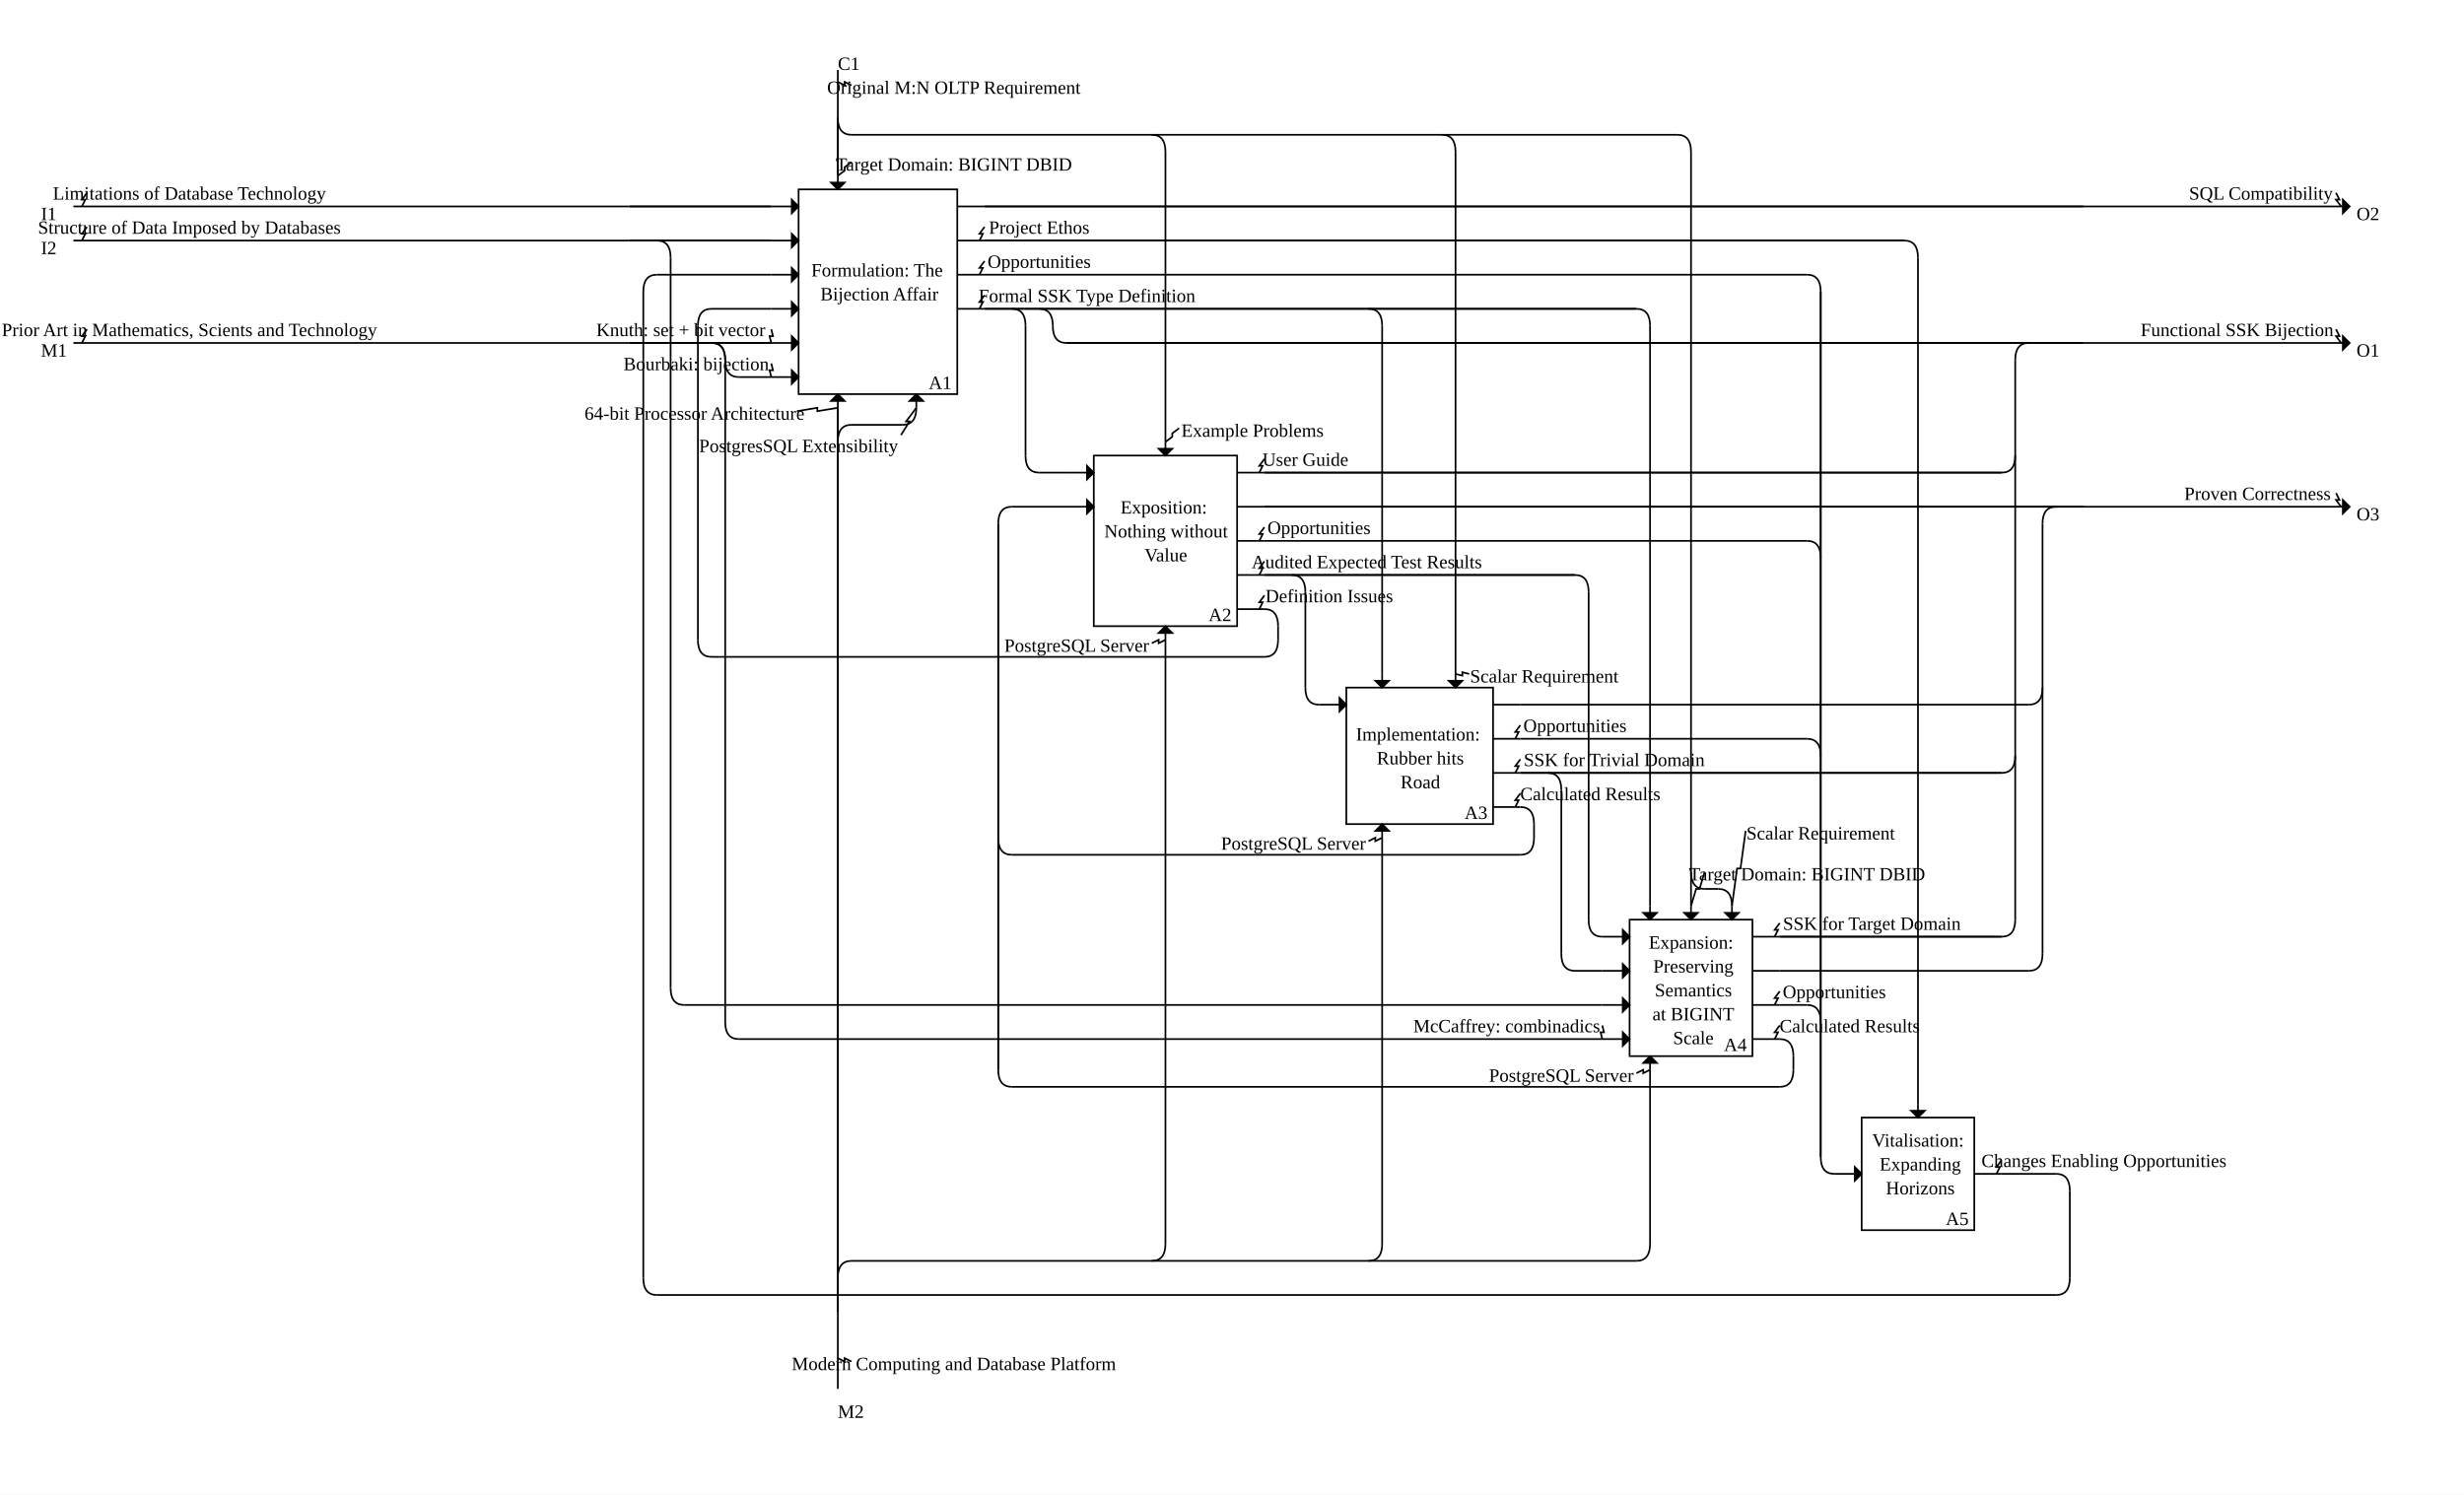
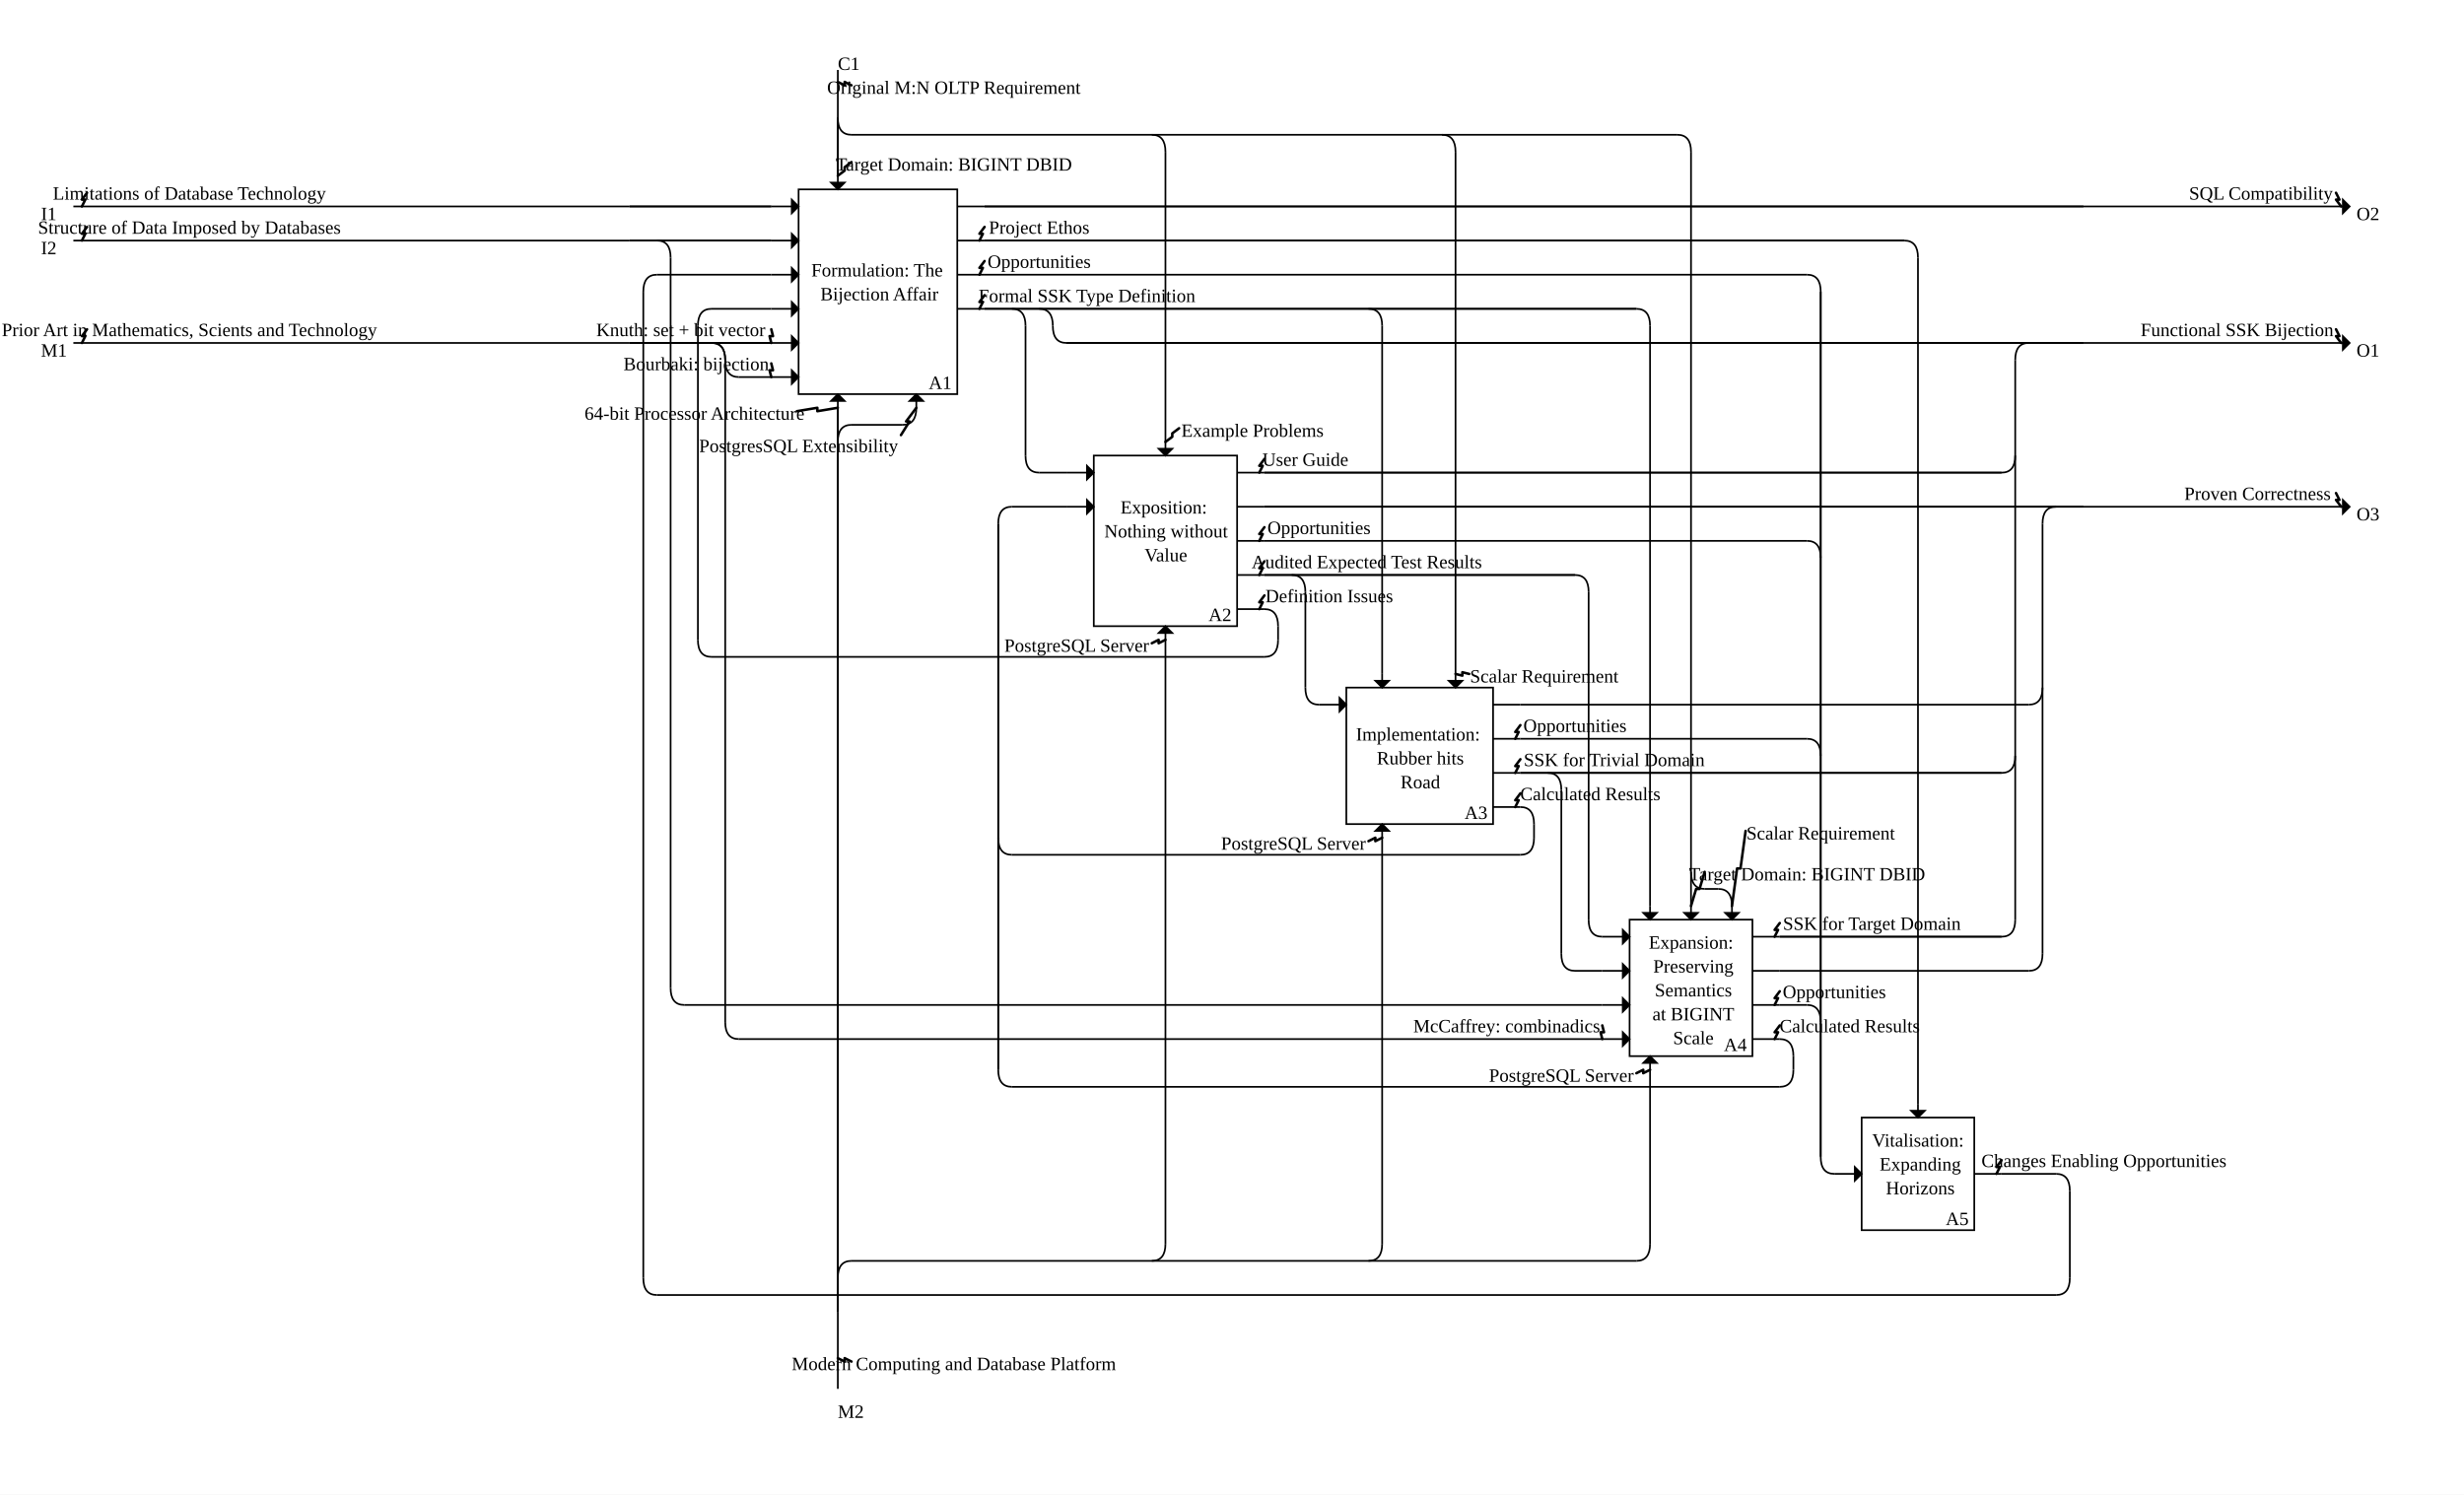
<svg xmlns="http://www.w3.org/2000/svg" xml:space="preserve" width="1444" height="876" id="333">
  <rect x="0" y="0" width="1444" height="876" fill="white" />
  <g id="349">
    <rect x="1091" y="655" width="66" height="66" fill="none" stroke="rgb(0, 0, 0)" stroke-width="1" stroke-dasharray="0,0" />
    <text x="1124" y="672" text-anchor="middle" font-family="Times New Roman" font-size="11" fill="rgb(0, 0, 0)">Vitalisation:</text>
    <text x="1124" y="686" text-anchor="middle" font-family="Times New Roman" font-size="11" fill="rgb(0, 0, 0)"> Expanding</text>
    <text x="1124" y="700" text-anchor="middle" font-family="Times New Roman" font-size="11" fill="rgb(0, 0, 0)"> Horizons</text>
    <text x="1147" y="718" text-anchor="middle" font-family="Times New Roman" font-size="11" fill="rgb(0, 0, 0)">A5</text>
  </g>
  <g id="347">
    <rect x="955" y="539" width="72" height="80" fill="none" stroke="rgb(0, 0, 0)" stroke-width="1" stroke-dasharray="0,0" />
    <text x="991" y="556" text-anchor="middle" font-family="Times New Roman" font-size="11" fill="rgb(0, 0, 0)">Expansion:</text>
    <text x="991" y="570" text-anchor="middle" font-family="Times New Roman" font-size="11" fill="rgb(0, 0, 0)"> Preserving</text>
    <text x="991" y="584" text-anchor="middle" font-family="Times New Roman" font-size="11" fill="rgb(0, 0, 0)"> Semantics</text>
    <text x="991" y="598" text-anchor="middle" font-family="Times New Roman" font-size="11" fill="rgb(0, 0, 0)"> at BIGINT</text>
    <text x="991" y="612" text-anchor="middle" font-family="Times New Roman" font-size="11" fill="rgb(0, 0, 0)"> Scale</text>
    <text x="1017" y="616" text-anchor="middle" font-family="Times New Roman" font-size="11" fill="rgb(0, 0, 0)">A4</text>
  </g>
  <g id="345">
    <rect x="789" y="403" width="86" height="80" fill="none" stroke="rgb(0, 0, 0)" stroke-width="1" stroke-dasharray="0,0" />
    <text x="831" y="434" text-anchor="middle" font-family="Times New Roman" font-size="11" fill="rgb(0, 0, 0)">Implementation:</text>
    <text x="831" y="448" text-anchor="middle" font-family="Times New Roman" font-size="11" fill="rgb(0, 0, 0)"> Rubber hits</text>
    <text x="831" y="462" text-anchor="middle" font-family="Times New Roman" font-size="11" fill="rgb(0, 0, 0)"> Road</text>
    <text x="865" y="480" text-anchor="middle" font-family="Times New Roman" font-size="11" fill="rgb(0, 0, 0)">A3</text>
  </g>
  <g id="343">
    <rect x="641" y="267" width="84" height="100" fill="none" stroke="rgb(0, 0, 0)" stroke-width="1" stroke-dasharray="0,0" />
    <text x="682" y="301" text-anchor="middle" font-family="Times New Roman" font-size="11" fill="rgb(0, 0, 0)">Exposition:</text>
    <text x="682" y="315" text-anchor="middle" font-family="Times New Roman" font-size="11" fill="rgb(0, 0, 0)"> Nothing without</text>
    <text x="682" y="329" text-anchor="middle" font-family="Times New Roman" font-size="11" fill="rgb(0, 0, 0)"> Value</text>
    <text x="715" y="364" text-anchor="middle" font-family="Times New Roman" font-size="11" fill="rgb(0, 0, 0)">A2</text>
  </g>
  <g id="338">
    <rect x="468" y="111" width="93" height="120" fill="none" stroke="rgb(0, 0, 0)" stroke-width="1" stroke-dasharray="0,0" />
    <text x="514" y="162" text-anchor="middle" font-family="Times New Roman" font-size="11" fill="rgb(0, 0, 0)">Formulation: The</text>
    <text x="514" y="176" text-anchor="middle" font-family="Times New Roman" font-size="11" fill="rgb(0, 0, 0)"> Bijection Affair</text>
    <text x="551" y="228" text-anchor="middle" font-family="Times New Roman" font-size="11" fill="rgb(0, 0, 0)">A1</text>
  </g>
  <g id="512" stroke="rgb(0, 0, 0)" stroke-width="1" stroke-dasharray="0,0">
    <line x1="1043" y1="549" x2="1173" y2="549" />
    <line x1="1027" y1="549" x2="1043" y2="549" />
  </g>
  <g id="531" stroke="rgb(0, 0, 0)" stroke-width="1" stroke-dasharray="0,0">
    <line x1="433" y1="609" x2="939" y2="609" />
    <line x1="939" y1="609" x2="955" y2="609" />
    <polygon points="951, 605 951, 613 955, 609" />
  </g>
  <g id="501" stroke="rgb(0, 0, 0)" stroke-width="1" stroke-dasharray="0,0">
    <line x1="741" y1="277" x2="1173" y2="277" />
    <line x1="725" y1="277" x2="741" y2="277" />
  </g>
  <g id="441" stroke="rgb(0, 0, 0)" stroke-width="1" stroke-dasharray="0,0">
    <line x1="577" y1="121" x2="1221" y2="121" />
    <line x1="561" y1="121" x2="577" y2="121" />
  </g>
  <g id="441.1" stroke="rgb(0, 0, 0)" stroke-width="1" stroke-dasharray="0,0">
    <line x1="577" y1="121" x2="1221" y2="121" />
    <line x1="1221" y1="121" x2="1377" y2="121" />
    <polygon points="1373, 117 1373, 125 1377, 121" />
    <text x="1381" y="129" font-family="Times New Roman" font-size="11" stroke="black" stroke-width="0" stroke-dasharray="0,0">O2</text>
  </g>
  <g id="456" stroke="rgb(0, 0, 0)" stroke-width="1" stroke-dasharray="0,0">
    <line x1="369" y1="121" x2="452" y2="121" />
    <line x1="43" y1="121" x2="369" y2="121" />
    <text x="24" y="129" font-family="Times New Roman" font-size="11" stroke="black" stroke-width="0" stroke-dasharray="0,0">I1</text>
  </g>
  <g id="456.1" stroke="rgb(0, 0, 0)" stroke-width="1" stroke-dasharray="0,0">
    <line x1="369" y1="121" x2="452" y2="121" />
    <line x1="452" y1="121" x2="468" y2="121" />
    <polygon points="464, 117 464, 125 468, 121" />
  </g>
  <g id="533" stroke="rgb(0, 0, 0)" stroke-width="1" stroke-dasharray="0,0">
    <line x1="433" y1="221" x2="452" y2="221" />
    <line x1="452" y1="221" x2="468" y2="221" />
    <polygon points="464, 217 464, 225 468, 221" />
  </g>
  <g id="444" stroke="rgb(0, 0, 0)" stroke-width="1" stroke-dasharray="0,0">
    <line x1="1043" y1="569" x2="1189" y2="569" />
    <path fill="none" d="M1189, 569 Q1197, 569 1197, 559" />
    <line x1="1027" y1="569" x2="1043" y2="569" />
  </g>
  <g id="444.1" stroke="rgb(0, 0, 0)" stroke-width="1" stroke-dasharray="0,0">
    <line x1="891" y1="413" x2="1189" y2="413" />
    <path fill="none" d="M1189, 413 Q1197, 413 1197, 403" />
    <line x1="875" y1="413" x2="891" y2="413" />
  </g>
  <g id="444.2" stroke="rgb(0, 0, 0)" stroke-width="1" stroke-dasharray="0,0">
    <line x1="741" y1="297" x2="1221" y2="297" />
    <line x1="725" y1="297" x2="741" y2="297" />
  </g>
  <g id="444.3" stroke="rgb(0, 0, 0)" stroke-width="1" stroke-dasharray="0,0">
    <line x1="741" y1="297" x2="1221" y2="297" />
    <line x1="1221" y1="297" x2="1377" y2="297" />
    <polygon points="1373, 293 1373, 301 1377, 297" />
    <text x="1381" y="305" font-family="Times New Roman" font-size="11" stroke="black" stroke-width="0" stroke-dasharray="0,0">O3</text>
  </g>
  <g id="444.4" stroke="rgb(0, 0, 0)" stroke-width="1" stroke-dasharray="0,0">
    <line x1="1197" y1="307" x2="1197" y2="559" />
    <path fill="none" d="M1205, 297 Q1197, 297 1197, 307" />
  </g>
  <g id="507" stroke="rgb(0, 0, 0)" stroke-width="1" stroke-dasharray="0,0">
    <line x1="577" y1="141" x2="1116" y2="141" />
    <line x1="561" y1="141" x2="577" y2="141" />
  </g>
  <g id="507.1" stroke="rgb(0, 0, 0)" stroke-width="1" stroke-dasharray="0,0">
    <line x1="577" y1="141" x2="1116" y2="141" />
    <path fill="none" d="M1124, 151 Q1124, 141 1116, 141" />
  </g>
  <g id="507.2" stroke="rgb(0, 0, 0)" stroke-width="1" stroke-dasharray="0,0">
    <line x1="1124" y1="151" x2="1124" y2="647" />
    <line x1="1124" y1="647" x2="1124" y2="655" />
    <polygon points="1120, 651 1128, 651 1124, 655" />
  </g>
  <g id="503" stroke="rgb(0, 0, 0)" stroke-width="1" stroke-dasharray="0,0">
    <line x1="1075" y1="688" x2="1075" y2="688" />
    <line x1="1075" y1="688" x2="1091" y2="688" />
    <polygon points="1087, 684 1087, 692 1091, 688" />
  </g>
  <g id="503.1" stroke="rgb(0, 0, 0)" stroke-width="1" stroke-dasharray="0,0">
    <line x1="1043" y1="589" x2="1059" y2="589" />
    <path fill="none" d="M1067, 599 Q1067, 589 1059, 589" />
    <line x1="1027" y1="589" x2="1043" y2="589" />
  </g>
  <g id="503.2" stroke="rgb(0, 0, 0)" stroke-width="1" stroke-dasharray="0,0">
    <line x1="891" y1="433" x2="1059" y2="433" />
    <path fill="none" d="M1067, 443 Q1067, 433 1059, 433" />
    <line x1="875" y1="433" x2="891" y2="433" />
  </g>
  <g id="503.3" stroke="rgb(0, 0, 0)" stroke-width="1" stroke-dasharray="0,0">
    <line x1="741" y1="317" x2="1059" y2="317" />
    <path fill="none" d="M1067, 327 Q1067, 317 1059, 317" />
    <line x1="725" y1="317" x2="741" y2="317" />
  </g>
  <g id="503.4" stroke="rgb(0, 0, 0)" stroke-width="1" stroke-dasharray="0,0">
    <line x1="577" y1="161" x2="1059" y2="161" />
    <path fill="none" d="M1067, 171 Q1067, 161 1059, 161" />
    <line x1="561" y1="161" x2="577" y2="161" />
  </g>
  <g id="503.5" stroke="rgb(0, 0, 0)" stroke-width="1" stroke-dasharray="0,0">
    <line x1="1067" y1="171" x2="1067" y2="678" />
  </g>
  <g id="503.6" stroke="rgb(0, 0, 0)" stroke-width="1" stroke-dasharray="0,0">
    <line x1="1067" y1="171" x2="1067" y2="678" />
    <path fill="none" d="M1067, 678 Q1067, 688 1075, 688" />
  </g>
  <g id="510" stroke="rgb(0, 0, 0)" stroke-width="1" stroke-dasharray="0,0">
    <line x1="923" y1="569" x2="939" y2="569" />
    <line x1="939" y1="569" x2="955" y2="569" />
    <polygon points="951, 565 951, 573 955, 569" />
  </g>
  <g id="510.1" stroke="rgb(0, 0, 0)" stroke-width="1" stroke-dasharray="0,0">
    <line x1="891" y1="453" x2="1173" y2="453" />
    <path fill="none" d="M915, 463 Q915, 453 907, 453" />
    <line x1="875" y1="453" x2="891" y2="453" />
  </g>
  <g id="510.2" stroke="rgb(0, 0, 0)" stroke-width="1" stroke-dasharray="0,0">
    <line x1="915" y1="463" x2="915" y2="559" />
    <path fill="none" d="M915, 559 Q915, 569 923, 569" />
  </g>
  <g id="487" stroke="rgb(0, 0, 0)" stroke-width="1" stroke-dasharray="0,0">
    <line x1="999" y1="521" x2="1007" y2="521" />
    <path fill="none" d="M1015, 531 Q1015, 521 1007, 521" />
  </g>
  <g id="487.1" stroke="rgb(0, 0, 0)" stroke-width="1" stroke-dasharray="0,0">
    <line x1="1015" y1="531" x2="1015" y2="531" />
    <line x1="1015" y1="531" x2="1015" y2="539" />
    <polygon points="1011, 535 1019, 535 1015, 539" />
  </g>
  <g id="487.2" stroke="rgb(0, 0, 0)" stroke-width="1" stroke-dasharray="0,0">
    <line x1="853" y1="89" x2="853" y2="395" />
    <line x1="853" y1="395" x2="853" y2="403" />
    <polygon points="849, 399 857, 399 853, 403" />
  </g>
  <g id="519" stroke="rgb(0, 0, 0)" stroke-width="1" stroke-dasharray="0,0">
    <line x1="939" y1="549" x2="939" y2="549" />
    <line x1="939" y1="549" x2="955" y2="549" />
    <polygon points="951, 545 951, 553 955, 549" />
  </g>
  <g id="519.1" stroke="rgb(0, 0, 0)" stroke-width="1" stroke-dasharray="0,0">
    <line x1="773" y1="413" x2="773" y2="413" />
    <line x1="773" y1="413" x2="789" y2="413" />
    <polygon points="785, 409 785, 417 789, 413" />
  </g>
  <g id="519.2" stroke="rgb(0, 0, 0)" stroke-width="1" stroke-dasharray="0,0">
    <line x1="741" y1="337" x2="923" y2="337" />
    <path fill="none" d="M765, 347 Q765, 337 757, 337" />
    <line x1="725" y1="337" x2="741" y2="337" />
  </g>
  <g id="519.3" stroke="rgb(0, 0, 0)" stroke-width="1" stroke-dasharray="0,0">
    <line x1="741" y1="337" x2="923" y2="337" />
    <path fill="none" d="M931, 347 Q931, 337 923, 337" />
  </g>
  <g id="519.4" stroke="rgb(0, 0, 0)" stroke-width="1" stroke-dasharray="0,0">
    <line x1="931" y1="347" x2="931" y2="539" />
    <path fill="none" d="M931, 539 Q931, 549 939, 549" />
  </g>
  <g id="519.5" stroke="rgb(0, 0, 0)" stroke-width="1" stroke-dasharray="0,0">
    <line x1="765" y1="347" x2="765" y2="403" />
    <path fill="none" d="M765, 403 Q765, 413 773, 413" />
  </g>
  <g id="497" stroke="rgb(0, 0, 0)" stroke-width="1" stroke-dasharray="0,0">
    <line x1="683" y1="89" x2="683" y2="259" />
    <line x1="683" y1="259" x2="683" y2="267" />
    <polygon points="679, 263 687, 263 683, 267" />
  </g>
  <g id="527" stroke="rgb(0, 0, 0)" stroke-width="1" stroke-dasharray="0,0">
    <line x1="967" y1="627" x2="967" y2="729" />
    <line x1="967" y1="619" x2="967" y2="627" />
    <polygon points="963, 623 971, 623 967, 619" />
  </g>
  <g id="527.1" stroke="rgb(0, 0, 0)" stroke-width="1" stroke-dasharray="0,0">
    <line x1="810" y1="491" x2="810" y2="729" />
    <line x1="810" y1="483" x2="810" y2="491" />
    <polygon points="806, 487 814, 487 810, 483" />
  </g>
  <g id="527.2" stroke="rgb(0, 0, 0)" stroke-width="1" stroke-dasharray="0,0">
    <line x1="683" y1="375" x2="683" y2="729" />
    <line x1="683" y1="367" x2="683" y2="375" />
    <polygon points="679, 371 687, 371 683, 367" />
  </g>
  <g id="493" stroke="rgb(0, 0, 0)" stroke-width="1" stroke-dasharray="0,0">
    <line x1="609" y1="277" x2="625" y2="277" />
    <line x1="625" y1="277" x2="641" y2="277" />
    <polygon points="637, 273 637, 281 641, 277" />
  </g>
  <g id="493.1" stroke="rgb(0, 0, 0)" stroke-width="1" stroke-dasharray="0,0">
    <line x1="577" y1="181" x2="959" y2="181" />
    <path fill="none" d="M601, 191 Q601, 181 593, 181" />
    <path fill="none" d="M617, 191 Q617, 181 609, 181" />
    <line x1="561" y1="181" x2="577" y2="181" />
  </g>
  <g id="493.2" stroke="rgb(0, 0, 0)" stroke-width="1" stroke-dasharray="0,0">
    <line x1="577" y1="181" x2="959" y2="181" />
    <path fill="none" d="M810, 191 Q810, 181 802, 181" />
    <path fill="none" d="M967, 191 Q967, 181 959, 181" />
  </g>
  <g id="493.3" stroke="rgb(0, 0, 0)" stroke-width="1" stroke-dasharray="0,0">
    <line x1="967" y1="191" x2="967" y2="531" />
    <line x1="967" y1="531" x2="967" y2="539" />
    <polygon points="963, 535 971, 535 967, 539" />
  </g>
  <g id="493.4" stroke="rgb(0, 0, 0)" stroke-width="1" stroke-dasharray="0,0">
    <line x1="810" y1="191" x2="810" y2="395" />
    <line x1="810" y1="395" x2="810" y2="403" />
    <polygon points="806, 399 814, 399 810, 403" />
  </g>
  <g id="493.5" stroke="rgb(0, 0, 0)" stroke-width="1" stroke-dasharray="0,0">
    <line x1="601" y1="191" x2="601" y2="267" />
    <path fill="none" d="M601, 267 Q601, 277 609, 277" />
  </g>
  <g id="521" stroke="rgb(0, 0, 0)" stroke-width="1" stroke-dasharray="0,0">
    <line x1="593" y1="637" x2="1043" y2="637" />
    <path fill="none" d="M585, 627 Q585, 637 593, 637" />
  </g>
  <g id="521.1" stroke="rgb(0, 0, 0)" stroke-width="1" stroke-dasharray="0,0">
    <line x1="1043" y1="609" x2="1043" y2="609" />
    <path fill="none" d="M1051, 619 Q1051, 609 1043, 609" />
    <line x1="1027" y1="609" x2="1043" y2="609" />
  </g>
  <g id="521.2" stroke="rgb(0, 0, 0)" stroke-width="1" stroke-dasharray="0,0">
    <line x1="593" y1="501" x2="891" y2="501" />
    <path fill="none" d="M585, 491 Q585, 501 593, 501" />
  </g>
  <g id="521.3" stroke="rgb(0, 0, 0)" stroke-width="1" stroke-dasharray="0,0">
    <line x1="891" y1="473" x2="891" y2="473" />
    <path fill="none" d="M899, 483 Q899, 473 891, 473" />
    <line x1="875" y1="473" x2="891" y2="473" />
  </g>
  <g id="521.4" stroke="rgb(0, 0, 0)" stroke-width="1" stroke-dasharray="0,0">
    <line x1="593" y1="297" x2="625" y2="297" />
    <line x1="625" y1="297" x2="641" y2="297" />
    <polygon points="637, 293 637, 301 641, 297" />
  </g>
  <g id="521.5" stroke="rgb(0, 0, 0)" stroke-width="1" stroke-dasharray="0,0">
    <line x1="1051" y1="619" x2="1051" y2="627" />
    <path fill="none" d="M1043, 637 Q1051, 637 1051, 627" />
  </g>
  <g id="521.6" stroke="rgb(0, 0, 0)" stroke-width="1" stroke-dasharray="0,0">
    <line x1="899" y1="483" x2="899" y2="491" />
    <path fill="none" d="M891, 501 Q899, 501 899, 491" />
  </g>
  <g id="521.7" stroke="rgb(0, 0, 0)" stroke-width="1" stroke-dasharray="0,0">
    <line x1="585" y1="307" x2="585" y2="627" />
  </g>
  <g id="521.8" stroke="rgb(0, 0, 0)" stroke-width="1" stroke-dasharray="0,0">
    <line x1="585" y1="307" x2="585" y2="627" />
    <path fill="none" d="M593, 297 Q585, 297 585, 307" />
  </g>
  <g id="438" stroke="rgb(0, 0, 0)" stroke-width="1" stroke-dasharray="0,0">
    <line x1="1043" y1="549" x2="1173" y2="549" />
    <path fill="none" d="M1173, 549 Q1181, 549 1181, 539" />
  </g>
  <g id="438.1" stroke="rgb(0, 0, 0)" stroke-width="1" stroke-dasharray="0,0">
    <line x1="891" y1="453" x2="1173" y2="453" />
    <path fill="none" d="M1173, 453 Q1181, 453 1181, 443" />
  </g>
  <g id="438.2" stroke="rgb(0, 0, 0)" stroke-width="1" stroke-dasharray="0,0">
    <line x1="741" y1="277" x2="1173" y2="277" />
    <path fill="none" d="M1173, 277 Q1181, 277 1181, 267" />
  </g>
  <g id="438.3" stroke="rgb(0, 0, 0)" stroke-width="1" stroke-dasharray="0,0">
    <line x1="625" y1="201" x2="1221" y2="201" />
  </g>
  <g id="438.4" stroke="rgb(0, 0, 0)" stroke-width="1" stroke-dasharray="0,0">
    <line x1="625" y1="201" x2="1221" y2="201" />
    <line x1="1221" y1="201" x2="1377" y2="201" />
    <polygon points="1373, 197 1373, 205 1377, 201" />
    <text x="1381" y="209" font-family="Times New Roman" font-size="11" stroke="black" stroke-width="0" stroke-dasharray="0,0">O1</text>
  </g>
  <g id="438.5" stroke="rgb(0, 0, 0)" stroke-width="1" stroke-dasharray="0,0">
    <line x1="1181" y1="211" x2="1181" y2="539" />
    <path fill="none" d="M1189, 201 Q1181, 201 1181, 211" />
  </g>
  <g id="438.6" stroke="rgb(0, 0, 0)" stroke-width="1" stroke-dasharray="0,0">
    <line x1="617" y1="191" x2="617" y2="191" />
    <path fill="none" d="M617, 191 Q617, 201 625, 201" />
  </g>
  <g id="447" stroke="rgb(0, 0, 0)" stroke-width="1" stroke-dasharray="0,0">
    <line x1="499" y1="79" x2="983" y2="79" />
    <path fill="none" d="M991, 89 Q991, 79 983, 79" />
    <path fill="none" d="M853, 89 Q853, 79 845, 79" />
    <path fill="none" d="M683, 89 Q683, 79 675, 79" />
  </g>
  <g id="447.1" stroke="rgb(0, 0, 0)" stroke-width="1" stroke-dasharray="0,0">
    <line x1="991" y1="89" x2="991" y2="531" />
    <path fill="none" d="M991, 511 Q991, 521 999, 521" />
    <line x1="991" y1="531" x2="991" y2="539" />
    <polygon points="987, 535 995, 535 991, 539" />
  </g>
  <g id="447.2" stroke="rgb(0, 0, 0)" stroke-width="1" stroke-dasharray="0,0">
    <line x1="491" y1="69" x2="491" y2="103" />
    <line x1="491" y1="41" x2="491" y2="69" />
    <text x="491" y="41" font-family="Times New Roman" font-size="11" stroke="black" stroke-width="0" stroke-dasharray="0,0">C1</text>
  </g>
  <g id="447.3" stroke="rgb(0, 0, 0)" stroke-width="1" stroke-dasharray="0,0">
    <line x1="491" y1="69" x2="491" y2="103" />
    <path fill="none" d="M491, 69 Q491, 79 499, 79" />
  </g>
  <g id="485" stroke="rgb(0, 0, 0)" stroke-width="1" stroke-dasharray="0,0">
    <line x1="491" y1="69" x2="491" y2="103" />
    <line x1="491" y1="103" x2="491" y2="111" />
    <polygon points="487, 107 495, 107 491, 111" />
  </g>
  <g id="453" stroke="rgb(0, 0, 0)" stroke-width="1" stroke-dasharray="0,0">
    <line x1="499" y1="739" x2="959" y2="739" />
    <path fill="none" d="M675, 739 Q683, 739 683, 729" />
    <path fill="none" d="M802, 739 Q810, 739 810, 729" />
    <path fill="none" d="M959, 739 Q967, 739 967, 729" />
  </g>
  <g id="453.1" stroke="rgb(0, 0, 0)" stroke-width="1" stroke-dasharray="0,0">
    <line x1="491" y1="239" x2="491" y2="769" />
    <line x1="491" y1="769" x2="491" y2="814" />
    <text x="491" y="831" font-family="Times New Roman" font-size="11" stroke="black" stroke-width="0" stroke-dasharray="0,0">M2</text>
  </g>
  <g id="453.2" stroke="rgb(0, 0, 0)" stroke-width="1" stroke-dasharray="0,0">
    <line x1="491" y1="239" x2="491" y2="769" />
    <path fill="none" d="M499, 739 Q491, 739 491, 749" />
  </g>
  <g id="453.3" stroke="rgb(0, 0, 0)" stroke-width="1" stroke-dasharray="0,0">
    <line x1="491" y1="239" x2="491" y2="769" />
    <path fill="none" d="M499, 249 Q491, 249 491, 259" />
    <line x1="491" y1="231" x2="491" y2="239" />
    <polygon points="487, 235 495, 235 491, 231" />
  </g>
  <g id="525" stroke="rgb(0, 0, 0)" stroke-width="1" stroke-dasharray="0,0">
    <line x1="499" y1="249" x2="529" y2="249" />
    <path fill="none" d="M529, 249 Q537, 249 537, 239" />
  </g>
  <g id="525.1" stroke="rgb(0, 0, 0)" stroke-width="1" stroke-dasharray="0,0">
    <line x1="537" y1="239" x2="537" y2="239" />
    <line x1="537" y1="231" x2="537" y2="239" />
    <polygon points="533, 235 541, 235 537, 231" />
  </g>
  <g id="459" stroke="rgb(0, 0, 0)" stroke-width="1" stroke-dasharray="0,0">
    <line x1="401" y1="589" x2="939" y2="589" />
    <line x1="939" y1="589" x2="955" y2="589" />
    <polygon points="951, 585 951, 593 955, 589" />
  </g>
  <g id="459.1" stroke="rgb(0, 0, 0)" stroke-width="1" stroke-dasharray="0,0">
    <line x1="369" y1="141" x2="452" y2="141" />
    <path fill="none" d="M393, 151 Q393, 141 385, 141" />
    <line x1="43" y1="141" x2="369" y2="141" />
    <text x="24" y="149" font-family="Times New Roman" font-size="11" stroke="black" stroke-width="0" stroke-dasharray="0,0">I2</text>
  </g>
  <g id="459.2" stroke="rgb(0, 0, 0)" stroke-width="1" stroke-dasharray="0,0">
    <line x1="369" y1="141" x2="452" y2="141" />
    <line x1="452" y1="141" x2="468" y2="141" />
    <polygon points="464, 137 464, 145 468, 141" />
  </g>
  <g id="459.3" stroke="rgb(0, 0, 0)" stroke-width="1" stroke-dasharray="0,0">
    <line x1="393" y1="151" x2="393" y2="579" />
    <path fill="none" d="M393, 579 Q393, 589 401, 589" />
  </g>
  <g id="495" stroke="rgb(0, 0, 0)" stroke-width="1" stroke-dasharray="0,0">
    <line x1="417" y1="385" x2="741" y2="385" />
    <path fill="none" d="M409, 375 Q409, 385 417, 385" />
  </g>
  <g id="495.1" stroke="rgb(0, 0, 0)" stroke-width="1" stroke-dasharray="0,0">
    <line x1="741" y1="357" x2="741" y2="357" />
    <path fill="none" d="M749, 367 Q749, 357 741, 357" />
    <line x1="725" y1="357" x2="741" y2="357" />
  </g>
  <g id="495.2" stroke="rgb(0, 0, 0)" stroke-width="1" stroke-dasharray="0,0">
    <line x1="417" y1="181" x2="452" y2="181" />
    <line x1="452" y1="181" x2="468" y2="181" />
    <polygon points="464, 177 464, 185 468, 181" />
  </g>
  <g id="495.3" stroke="rgb(0, 0, 0)" stroke-width="1" stroke-dasharray="0,0">
    <line x1="749" y1="367" x2="749" y2="375" />
    <path fill="none" d="M741, 385 Q749, 385 749, 375" />
  </g>
  <g id="495.4" stroke="rgb(0, 0, 0)" stroke-width="1" stroke-dasharray="0,0">
    <line x1="409" y1="191" x2="409" y2="375" />
    <path fill="none" d="M417, 181 Q409, 181 409, 191" />
  </g>
  <g id="505" stroke="rgb(0, 0, 0)" stroke-width="1" stroke-dasharray="0,0">
    <line x1="385" y1="759" x2="1205" y2="759" />
    <path fill="none" d="M377, 749 Q377, 759 385, 759" />
  </g>
  <g id="505.1" stroke="rgb(0, 0, 0)" stroke-width="1" stroke-dasharray="0,0">
    <line x1="1173" y1="688" x2="1205" y2="688" />
    <path fill="none" d="M1213, 698 Q1213, 688 1205, 688" />
    <line x1="1157" y1="688" x2="1173" y2="688" />
  </g>
  <g id="505.2" stroke="rgb(0, 0, 0)" stroke-width="1" stroke-dasharray="0,0">
    <line x1="385" y1="161" x2="452" y2="161" />
    <line x1="452" y1="161" x2="468" y2="161" />
    <polygon points="464, 157 464, 165 468, 161" />
  </g>
  <g id="505.3" stroke="rgb(0, 0, 0)" stroke-width="1" stroke-dasharray="0,0">
    <line x1="1213" y1="698" x2="1213" y2="749" />
    <path fill="none" d="M1205, 759 Q1213, 759 1213, 749" />
  </g>
  <g id="505.4" stroke="rgb(0, 0, 0)" stroke-width="1" stroke-dasharray="0,0">
    <line x1="377" y1="171" x2="377" y2="749" />
    <path fill="none" d="M385, 161 Q377, 161 377, 171" />
  </g>
  <g id="450" stroke="rgb(0, 0, 0)" stroke-width="1" stroke-dasharray="0,0">
    <line x1="369" y1="201" x2="452" y2="201" />
    <line x1="43" y1="201" x2="369" y2="201" />
    <text x="24" y="209" font-family="Times New Roman" font-size="11" stroke="black" stroke-width="0" stroke-dasharray="0,0">M1</text>
  </g>
  <g id="450.1" stroke="rgb(0, 0, 0)" stroke-width="1" stroke-dasharray="0,0">
    <line x1="369" y1="201" x2="452" y2="201" />
    <path fill="none" d="M425, 211 Q425, 201 417, 201" />
  </g>
  <g id="450.2" stroke="rgb(0, 0, 0)" stroke-width="1" stroke-dasharray="0,0">
    <line x1="369" y1="201" x2="452" y2="201" />
    <path fill="none" d="M425, 211 Q425, 201 417, 201" />
    <line x1="452" y1="201" x2="468" y2="201" />
    <polygon points="464, 197 464, 205 468, 201" />
  </g>
  <g id="450.3" stroke="rgb(0, 0, 0)" stroke-width="1" stroke-dasharray="0,0">
    <line x1="425" y1="211" x2="425" y2="599" />
    <path fill="none" d="M425, 599 Q425, 609 433, 609" />
    <path fill="none" d="M425, 211 Q425, 221 433, 221" />
  </g>
  <text x="1233" y="684" text-anchor="middle" font-family="Times New Roman" font-size="11" fill="rgb(0, 0, 0)">Changes Enabling Opportunities</text>
-   <path d="M 1173,680 L 1170,684 L 1172,684 L 1170,688" fill="none" stroke="rgb(0, 0, 0)" stroke-width="1" stroke-dasharray="0,0" />
+   <path d="M 1173,680 L 1170,684 L 1172,684 L 1170,688" fill="none" stroke="rgb(0, 0, 0)" stroke-width="1.5" stroke-dasharray="0,0" stroke-linecap="round" stroke-linejoin="round" />
  <text x="1075" y="585" text-anchor="middle" font-family="Times New Roman" font-size="11" fill="rgb(0, 0, 0)">Opportunities</text>
-   <path d="M 1043,581 L 1040,585 L 1042,585 L 1040,589" fill="none" stroke="rgb(0, 0, 0)" stroke-width="1" stroke-dasharray="0,0" />
+   <path d="M 1043,581 L 1040,585 L 1042,585 L 1040,589" fill="none" stroke="rgb(0, 0, 0)" stroke-width="1.5" stroke-dasharray="0,0" stroke-linecap="round" stroke-linejoin="round" />
  <text x="1097" y="545" text-anchor="middle" font-family="Times New Roman" font-size="11" fill="rgb(0, 0, 0)">SSK for Target Domain</text>
-   <path d="M 1043,541 L 1040,545 L 1042,545 L 1040,549" fill="none" stroke="rgb(0, 0, 0)" stroke-width="1" stroke-dasharray="0,0" />
+   <path d="M 1043,541 L 1040,545 L 1042,545 L 1040,549" fill="none" stroke="rgb(0, 0, 0)" stroke-width="1.5" stroke-dasharray="0,0" stroke-linecap="round" stroke-linejoin="round" />
  <text x="1084" y="605" text-anchor="middle" font-family="Times New Roman" font-size="11" fill="rgb(0, 0, 0)">Calculated Results</text>
-   <path d="M 1043,601 L 1040,605 L 1042,605 L 1040,609" fill="none" stroke="rgb(0, 0, 0)" stroke-width="1" stroke-dasharray="0,0" />
+   <path d="M 1043,601 L 1040,605 L 1042,605 L 1040,609" fill="none" stroke="rgb(0, 0, 0)" stroke-width="1.5" stroke-dasharray="0,0" stroke-linecap="round" stroke-linejoin="round" />
  <text x="883" y="605" text-anchor="middle" font-family="Times New Roman" font-size="11" fill="rgb(0, 0, 0)">McCaffrey: combinadics</text>
-   <path d="M 939,601 L 940,605 L 938,605 L 939,609" fill="none" stroke="rgb(0, 0, 0)" stroke-width="1" stroke-dasharray="0,0" />
+   <path d="M 939,601 L 940,605 L 938,605 L 939,609" fill="none" stroke="rgb(0, 0, 0)" stroke-width="1.5" stroke-dasharray="0,0" stroke-linecap="round" stroke-linejoin="round" />
  <text x="923" y="429" text-anchor="middle" font-family="Times New Roman" font-size="11" fill="rgb(0, 0, 0)">Opportunities</text>
-   <path d="M 891,425 L 888,429 L 890,429 L 888,433" fill="none" stroke="rgb(0, 0, 0)" stroke-width="1" stroke-dasharray="0,0" />
+   <path d="M 891,425 L 888,429 L 890,429 L 888,433" fill="none" stroke="rgb(0, 0, 0)" stroke-width="1.5" stroke-dasharray="0,0" stroke-linecap="round" stroke-linejoin="round" />
  <text x="946" y="449" text-anchor="middle" font-family="Times New Roman" font-size="11" fill="rgb(0, 0, 0)">SSK for Trivial Domain</text>
-   <path d="M 891,445 L 888,449 L 890,449 L 888,453" fill="none" stroke="rgb(0, 0, 0)" stroke-width="1" stroke-dasharray="0,0" />
+   <path d="M 891,445 L 888,449 L 890,449 L 888,453" fill="none" stroke="rgb(0, 0, 0)" stroke-width="1.5" stroke-dasharray="0,0" stroke-linecap="round" stroke-linejoin="round" />
  <text x="932" y="469" text-anchor="middle" font-family="Times New Roman" font-size="11" fill="rgb(0, 0, 0)">Calculated Results</text>
-   <path d="M 891,465 L 888,469 L 890,469 L 888,473" fill="none" stroke="rgb(0, 0, 0)" stroke-width="1" stroke-dasharray="0,0" />
+   <path d="M 891,465 L 888,469 L 890,469 L 888,473" fill="none" stroke="rgb(0, 0, 0)" stroke-width="1.5" stroke-dasharray="0,0" stroke-linecap="round" stroke-linejoin="round" />
  <text x="779" y="353" text-anchor="middle" font-family="Times New Roman" font-size="11" fill="rgb(0, 0, 0)">Definition Issues</text>
-   <path d="M 741,349 L 738,353 L 740,353 L 738,357" fill="none" stroke="rgb(0, 0, 0)" stroke-width="1" stroke-dasharray="0,0" />
+   <path d="M 741,349 L 738,353 L 740,353 L 738,357" fill="none" stroke="rgb(0, 0, 0)" stroke-width="1.5" stroke-dasharray="0,0" stroke-linecap="round" stroke-linejoin="round" />
  <text x="765" y="273" text-anchor="middle" font-family="Times New Roman" font-size="11" fill="rgb(0, 0, 0)">User Guide</text>
-   <path d="M 741,269 L 738,273 L 740,273 L 738,277" fill="none" stroke="rgb(0, 0, 0)" stroke-width="1" stroke-dasharray="0,0" />
+   <path d="M 741,269 L 738,273 L 740,273 L 738,277" fill="none" stroke="rgb(0, 0, 0)" stroke-width="1.5" stroke-dasharray="0,0" stroke-linecap="round" stroke-linejoin="round" />
  <text x="773" y="313" text-anchor="middle" font-family="Times New Roman" font-size="11" fill="rgb(0, 0, 0)">Opportunities</text>
-   <path d="M 741,309 L 738,313 L 740,313 L 738,317" fill="none" stroke="rgb(0, 0, 0)" stroke-width="1" stroke-dasharray="0,0" />
+   <path d="M 741,309 L 738,313 L 740,313 L 738,317" fill="none" stroke="rgb(0, 0, 0)" stroke-width="1.5" stroke-dasharray="0,0" stroke-linecap="round" stroke-linejoin="round" />
  <text x="801" y="333" text-anchor="middle" font-family="Times New Roman" font-size="11" fill="rgb(0, 0, 0)">Audited Expected Test Results</text>
-   <path d="M 741,329 L 738,333 L 740,333 L 738,337" fill="none" stroke="rgb(0, 0, 0)" stroke-width="1" stroke-dasharray="0,0" />
+   <path d="M 741,329 L 738,333 L 740,333 L 738,337" fill="none" stroke="rgb(0, 0, 0)" stroke-width="1.5" stroke-dasharray="0,0" stroke-linecap="round" stroke-linejoin="round" />
  <text x="1323" y="293" text-anchor="middle" font-family="Times New Roman" font-size="11" fill="rgb(0, 0, 0)">Proven Correctness</text>
-   <path d="M 1369,289 L 1371,293 L 1369,293 L 1372,297" fill="none" stroke="rgb(0, 0, 0)" stroke-width="1" stroke-dasharray="0,0" />
+   <path d="M 1369,289 L 1371,293 L 1369,293 L 1372,297" fill="none" stroke="rgb(0, 0, 0)" stroke-width="1.5" stroke-dasharray="0,0" stroke-linecap="round" stroke-linejoin="round" />
  <text x="111" y="197" text-anchor="middle" font-family="Times New Roman" font-size="11" fill="rgb(0, 0, 0)">Prior Art in Mathematics, Scients and Technology</text>
-   <path d="M 51,193 L 48,197 L 50,197 L 48,201" fill="none" stroke="rgb(0, 0, 0)" stroke-width="1" stroke-dasharray="0,0" />
+   <path d="M 51,193 L 48,197 L 50,197 L 48,201" fill="none" stroke="rgb(0, 0, 0)" stroke-width="1.5" stroke-dasharray="0,0" stroke-linecap="round" stroke-linejoin="round" />
  <text x="111" y="117" text-anchor="middle" font-family="Times New Roman" font-size="11" fill="rgb(0, 0, 0)">Limitations of Database Technology</text>
-   <path d="M 51,113 L 48,117 L 50,117 L 48,121" fill="none" stroke="rgb(0, 0, 0)" stroke-width="1" stroke-dasharray="0,0" />
+   <path d="M 51,113 L 48,117 L 50,117 L 48,121" fill="none" stroke="rgb(0, 0, 0)" stroke-width="1.5" stroke-dasharray="0,0" stroke-linecap="round" stroke-linejoin="round" />
  <text x="111" y="137" text-anchor="middle" font-family="Times New Roman" font-size="11" fill="rgb(0, 0, 0)">Structure of Data Imposed by Databases</text>
-   <path d="M 51,133 L 48,137 L 50,137 L 48,141" fill="none" stroke="rgb(0, 0, 0)" stroke-width="1" stroke-dasharray="0,0" />
+   <path d="M 51,133 L 48,137 L 50,137 L 48,141" fill="none" stroke="rgb(0, 0, 0)" stroke-width="1.5" stroke-dasharray="0,0" stroke-linecap="round" stroke-linejoin="round" />
  <text x="637" y="177" text-anchor="middle" font-family="Times New Roman" font-size="11" fill="rgb(0, 0, 0)">Formal SSK Type Definition</text>
-   <path d="M 577,173 L 574,177 L 576,177 L 574,181" fill="none" stroke="rgb(0, 0, 0)" stroke-width="1" stroke-dasharray="0,0" />
+   <path d="M 577,173 L 574,177 L 576,177 L 574,181" fill="none" stroke="rgb(0, 0, 0)" stroke-width="1.5" stroke-dasharray="0,0" stroke-linecap="round" stroke-linejoin="round" />
  <text x="609" y="157" text-anchor="middle" font-family="Times New Roman" font-size="11" fill="rgb(0, 0, 0)">Opportunities</text>
-   <path d="M 577,153 L 574,157 L 576,157 L 574,161" fill="none" stroke="rgb(0, 0, 0)" stroke-width="1" stroke-dasharray="0,0" />
+   <path d="M 577,153 L 574,157 L 576,157 L 574,161" fill="none" stroke="rgb(0, 0, 0)" stroke-width="1.5" stroke-dasharray="0,0" stroke-linecap="round" stroke-linejoin="round" />
  <text x="609" y="137" text-anchor="middle" font-family="Times New Roman" font-size="11" fill="rgb(0, 0, 0)">Project Ethos</text>
-   <path d="M 577,133 L 574,137 L 576,137 L 574,141" fill="none" stroke="rgb(0, 0, 0)" stroke-width="1" stroke-dasharray="0,0" />
+   <path d="M 577,133 L 574,137 L 576,137 L 574,141" fill="none" stroke="rgb(0, 0, 0)" stroke-width="1.5" stroke-dasharray="0,0" stroke-linecap="round" stroke-linejoin="round" />
  <text x="1325" y="117" text-anchor="middle" font-family="Times New Roman" font-size="11" fill="rgb(0, 0, 0)">SQL Compatibility</text>
-   <path d="M 1369,113 L 1371,117 L 1369,117 L 1372,121" fill="none" stroke="rgb(0, 0, 0)" stroke-width="1" stroke-dasharray="0,0" />
+   <path d="M 1369,113 L 1371,117 L 1369,117 L 1372,121" fill="none" stroke="rgb(0, 0, 0)" stroke-width="1.5" stroke-dasharray="0,0" stroke-linecap="round" stroke-linejoin="round" />
  <text x="1311" y="197" text-anchor="middle" font-family="Times New Roman" font-size="11" fill="rgb(0, 0, 0)">Functional SSK Bijection</text>
-   <path d="M 1369,193 L 1371,197 L 1369,197 L 1372,201" fill="none" stroke="rgb(0, 0, 0)" stroke-width="1" stroke-dasharray="0,0" />
+   <path d="M 1369,193 L 1371,197 L 1369,197 L 1372,201" fill="none" stroke="rgb(0, 0, 0)" stroke-width="1.5" stroke-dasharray="0,0" stroke-linecap="round" stroke-linejoin="round" />
  <text x="399" y="197" text-anchor="middle" font-family="Times New Roman" font-size="11" fill="rgb(0, 0, 0)">Knuth: set + bit vector</text>
-   <path d="M 452,193 L 453,197 L 451,197 L 452,201" fill="none" stroke="rgb(0, 0, 0)" stroke-width="1" stroke-dasharray="0,0" />
+   <path d="M 452,193 L 453,197 L 451,197 L 452,201" fill="none" stroke="rgb(0, 0, 0)" stroke-width="1.5" stroke-dasharray="0,0" stroke-linecap="round" stroke-linejoin="round" />
  <text x="408" y="217" text-anchor="middle" font-family="Times New Roman" font-size="11" fill="rgb(0, 0, 0)">Bourbaki: bijection</text>
-   <path d="M 452,213 L 453,217 L 451,217 L 452,221" fill="none" stroke="rgb(0, 0, 0)" stroke-width="1" stroke-dasharray="0,0" />
+   <path d="M 452,213 L 453,217 L 451,217 L 452,221" fill="none" stroke="rgb(0, 0, 0)" stroke-width="1.5" stroke-dasharray="0,0" stroke-linecap="round" stroke-linejoin="round" />
  <text x="1059" y="516" text-anchor="middle" font-family="Times New Roman" font-size="11" fill="rgb(0, 0, 0)">Target Domain: BIGINT DBID</text>
-   <path d="M 999,511 L 996,521 L 994,521 L 991,531" fill="none" stroke="rgb(0, 0, 0)" stroke-width="1" stroke-dasharray="0,0" />
+   <path d="M 999,511 L 996,521 L 994,521 L 991,531" fill="none" stroke="rgb(0, 0, 0)" stroke-width="1.5" stroke-dasharray="0,0" stroke-linecap="round" stroke-linejoin="round" />
  <text x="1067" y="492" text-anchor="middle" font-family="Times New Roman" font-size="11" fill="rgb(0, 0, 0)">Scalar Requirement</text>
-   <path d="M 1023,487 L 1020,509 L 1018,509 L 1015,531" fill="none" stroke="rgb(0, 0, 0)" stroke-width="1" stroke-dasharray="0,0" />
+   <path d="M 1023,487 L 1020,509 L 1018,509 L 1015,531" fill="none" stroke="rgb(0, 0, 0)" stroke-width="1.5" stroke-dasharray="0,0" stroke-linecap="round" stroke-linejoin="round" />
  <text x="915" y="634" text-anchor="middle" font-family="Times New Roman" font-size="11" fill="rgb(0, 0, 0)">PostgreSQL Server</text>
-   <path d="M 959,629 L 963,627 L 963,629 L 967,627" fill="none" stroke="rgb(0, 0, 0)" stroke-width="1" stroke-dasharray="0,0" />
+   <path d="M 959,629 L 963,627 L 963,629 L 967,627" fill="none" stroke="rgb(0, 0, 0)" stroke-width="1.5" stroke-dasharray="0,0" stroke-linecap="round" stroke-linejoin="round" />
  <text x="905" y="400" text-anchor="middle" font-family="Times New Roman" font-size="11" fill="rgb(0, 0, 0)">Scalar Requirement</text>
-   <path d="M 861,395 L 857,394 L 857,396 L 853,395" fill="none" stroke="rgb(0, 0, 0)" stroke-width="1" stroke-dasharray="0,0" />
+   <path d="M 861,395 L 857,394 L 857,396 L 853,395" fill="none" stroke="rgb(0, 0, 0)" stroke-width="1.5" stroke-dasharray="0,0" stroke-linecap="round" stroke-linejoin="round" />
  <text x="758" y="498" text-anchor="middle" font-family="Times New Roman" font-size="11" fill="rgb(0, 0, 0)">PostgreSQL Server</text>
-   <path d="M 802,493 L 806,491 L 806,493 L 810,491" fill="none" stroke="rgb(0, 0, 0)" stroke-width="1" stroke-dasharray="0,0" />
+   <path d="M 802,493 L 806,491 L 806,493 L 810,491" fill="none" stroke="rgb(0, 0, 0)" stroke-width="1.5" stroke-dasharray="0,0" stroke-linecap="round" stroke-linejoin="round" />
  <text x="734" y="256" text-anchor="middle" font-family="Times New Roman" font-size="11" fill="rgb(0, 0, 0)">Example Problems</text>
-   <path d="M 691,251 L 687,254 L 687,256 L 683,259" fill="none" stroke="rgb(0, 0, 0)" stroke-width="1" stroke-dasharray="0,0" />
+   <path d="M 691,251 L 687,254 L 687,256 L 683,259" fill="none" stroke="rgb(0, 0, 0)" stroke-width="1.5" stroke-dasharray="0,0" stroke-linecap="round" stroke-linejoin="round" />
  <text x="631" y="382" text-anchor="middle" font-family="Times New Roman" font-size="11" fill="rgb(0, 0, 0)">PostgreSQL Server</text>
-   <path d="M 675,377 L 679,375 L 679,377 L 683,375" fill="none" stroke="rgb(0, 0, 0)" stroke-width="1" stroke-dasharray="0,0" />
+   <path d="M 675,377 L 679,375 L 679,377 L 683,375" fill="none" stroke="rgb(0, 0, 0)" stroke-width="1.5" stroke-dasharray="0,0" stroke-linecap="round" stroke-linejoin="round" />
  <text x="559" y="55" text-anchor="middle" font-family="Times New Roman" font-size="11" fill="rgb(0, 0, 0)">Original M:N OLTP Requirement</text>
-   <path d="M 499,50 L 495,48 L 495,50 L 491,48" fill="none" stroke="rgb(0, 0, 0)" stroke-width="1" stroke-dasharray="0,0" />
+   <path d="M 499,50 L 495,48 L 495,50 L 491,48" fill="none" stroke="rgb(0, 0, 0)" stroke-width="1.5" stroke-dasharray="0,0" stroke-linecap="round" stroke-linejoin="round" />
  <text x="559" y="803" text-anchor="middle" font-family="Times New Roman" font-size="11" fill="rgb(0, 0, 0)">Modern Computing and Database Platform</text>
-   <path d="M 499,798 L 495,796 L 495,798 L 491,796" fill="none" stroke="rgb(0, 0, 0)" stroke-width="1" stroke-dasharray="0,0" />
+   <path d="M 499,798 L 495,796 L 495,798 L 491,796" fill="none" stroke="rgb(0, 0, 0)" stroke-width="1.5" stroke-dasharray="0,0" stroke-linecap="round" stroke-linejoin="round" />
  <text x="559" y="100" text-anchor="middle" font-family="Times New Roman" font-size="11" fill="rgb(0, 0, 0)">Target Domain: BIGINT DBID</text>
-   <path d="M 499,95 L 495,98 L 495,100 L 491,103" fill="none" stroke="rgb(0, 0, 0)" stroke-width="1" stroke-dasharray="0,0" />
+   <path d="M 499,95 L 495,98 L 495,100 L 491,103" fill="none" stroke="rgb(0, 0, 0)" stroke-width="1.5" stroke-dasharray="0,0" stroke-linecap="round" stroke-linejoin="round" />
  <text x="407" y="246" text-anchor="middle" font-family="Times New Roman" font-size="11" fill="rgb(0, 0, 0)">64-bit Processor Architecture</text>
-   <path d="M 467,241 L 479,239 L 479,241 L 491,239" fill="none" stroke="rgb(0, 0, 0)" stroke-width="1" stroke-dasharray="0,0" />
+   <path d="M 467,241 L 479,239 L 479,241 L 491,239" fill="none" stroke="rgb(0, 0, 0)" stroke-width="1.5" stroke-dasharray="0,0" stroke-linecap="round" stroke-linejoin="round" />
  <text x="468" y="265" text-anchor="middle" font-family="Times New Roman" font-size="11" fill="rgb(0, 0, 0)">PostgresSQL Extensibility</text>
-   <path d="M 528,255 L 533,247 L 531,247 L 537,239" fill="none" stroke="rgb(0, 0, 0)" stroke-width="1" stroke-dasharray="0,0" />
+   <path d="M 528,255 L 533,247 L 531,247 L 537,239" fill="none" stroke="rgb(0, 0, 0)" stroke-width="1.5" stroke-dasharray="0,0" stroke-linecap="round" stroke-linejoin="round" />
</svg>
